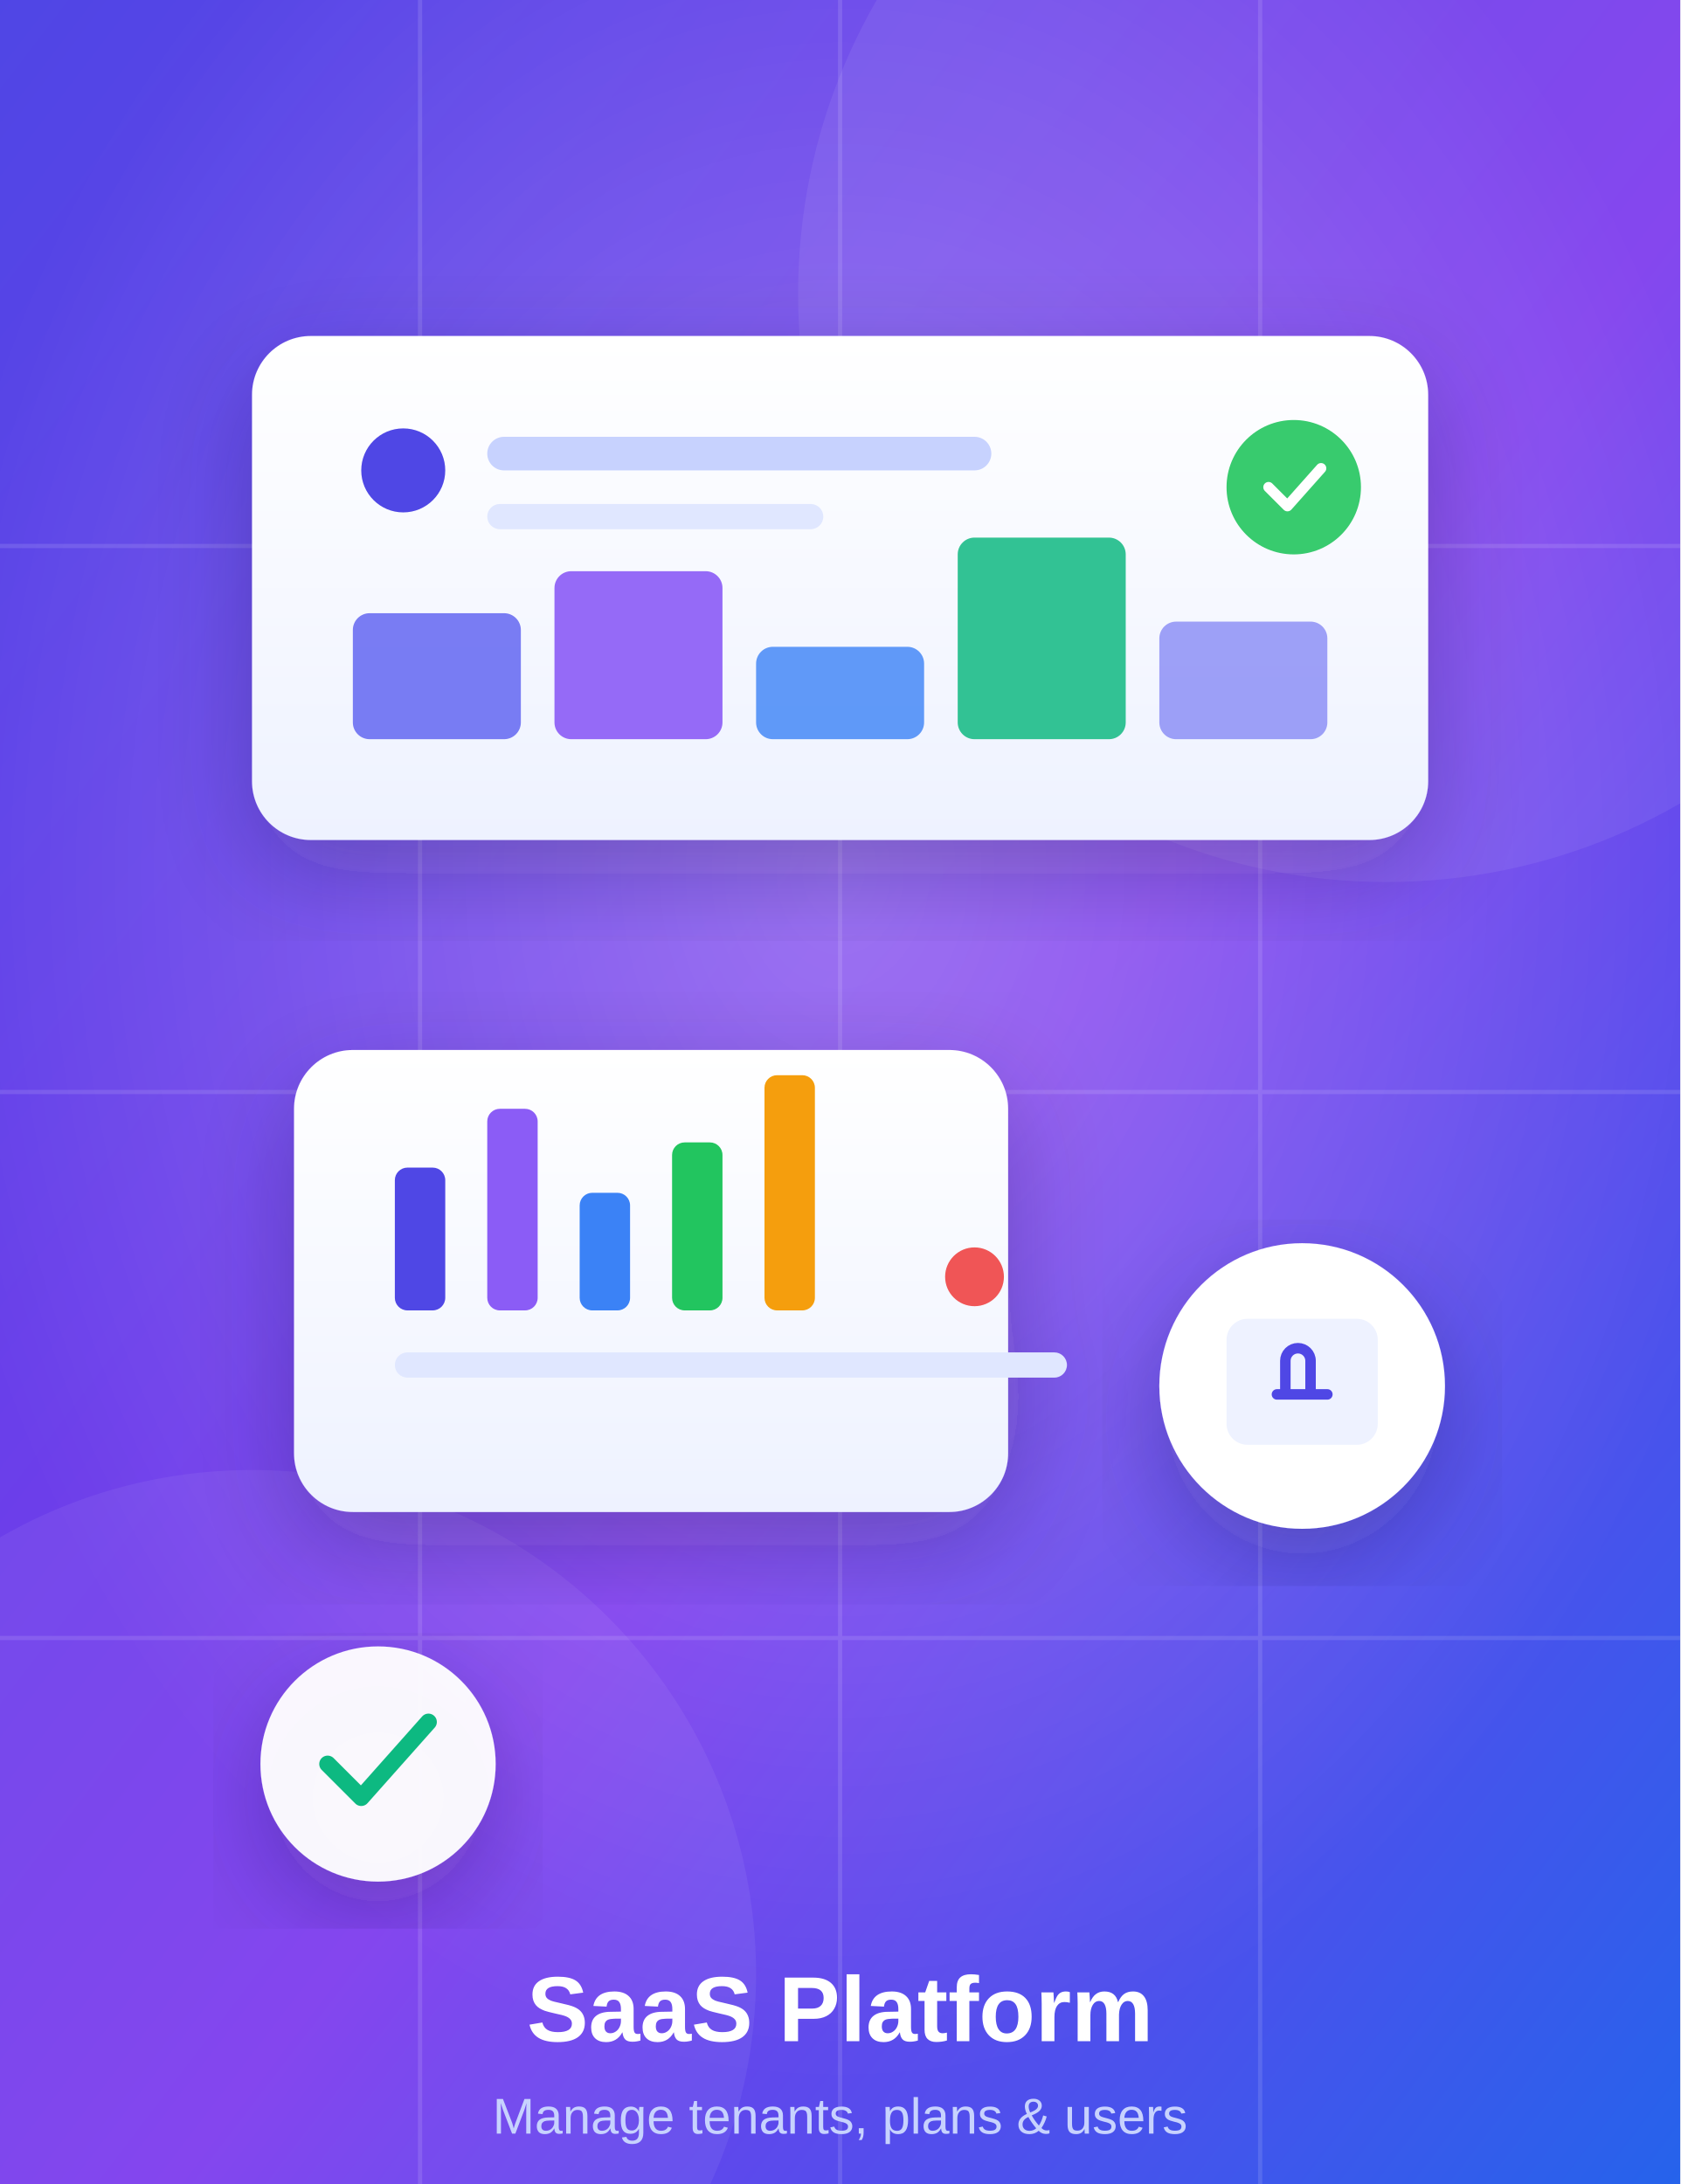
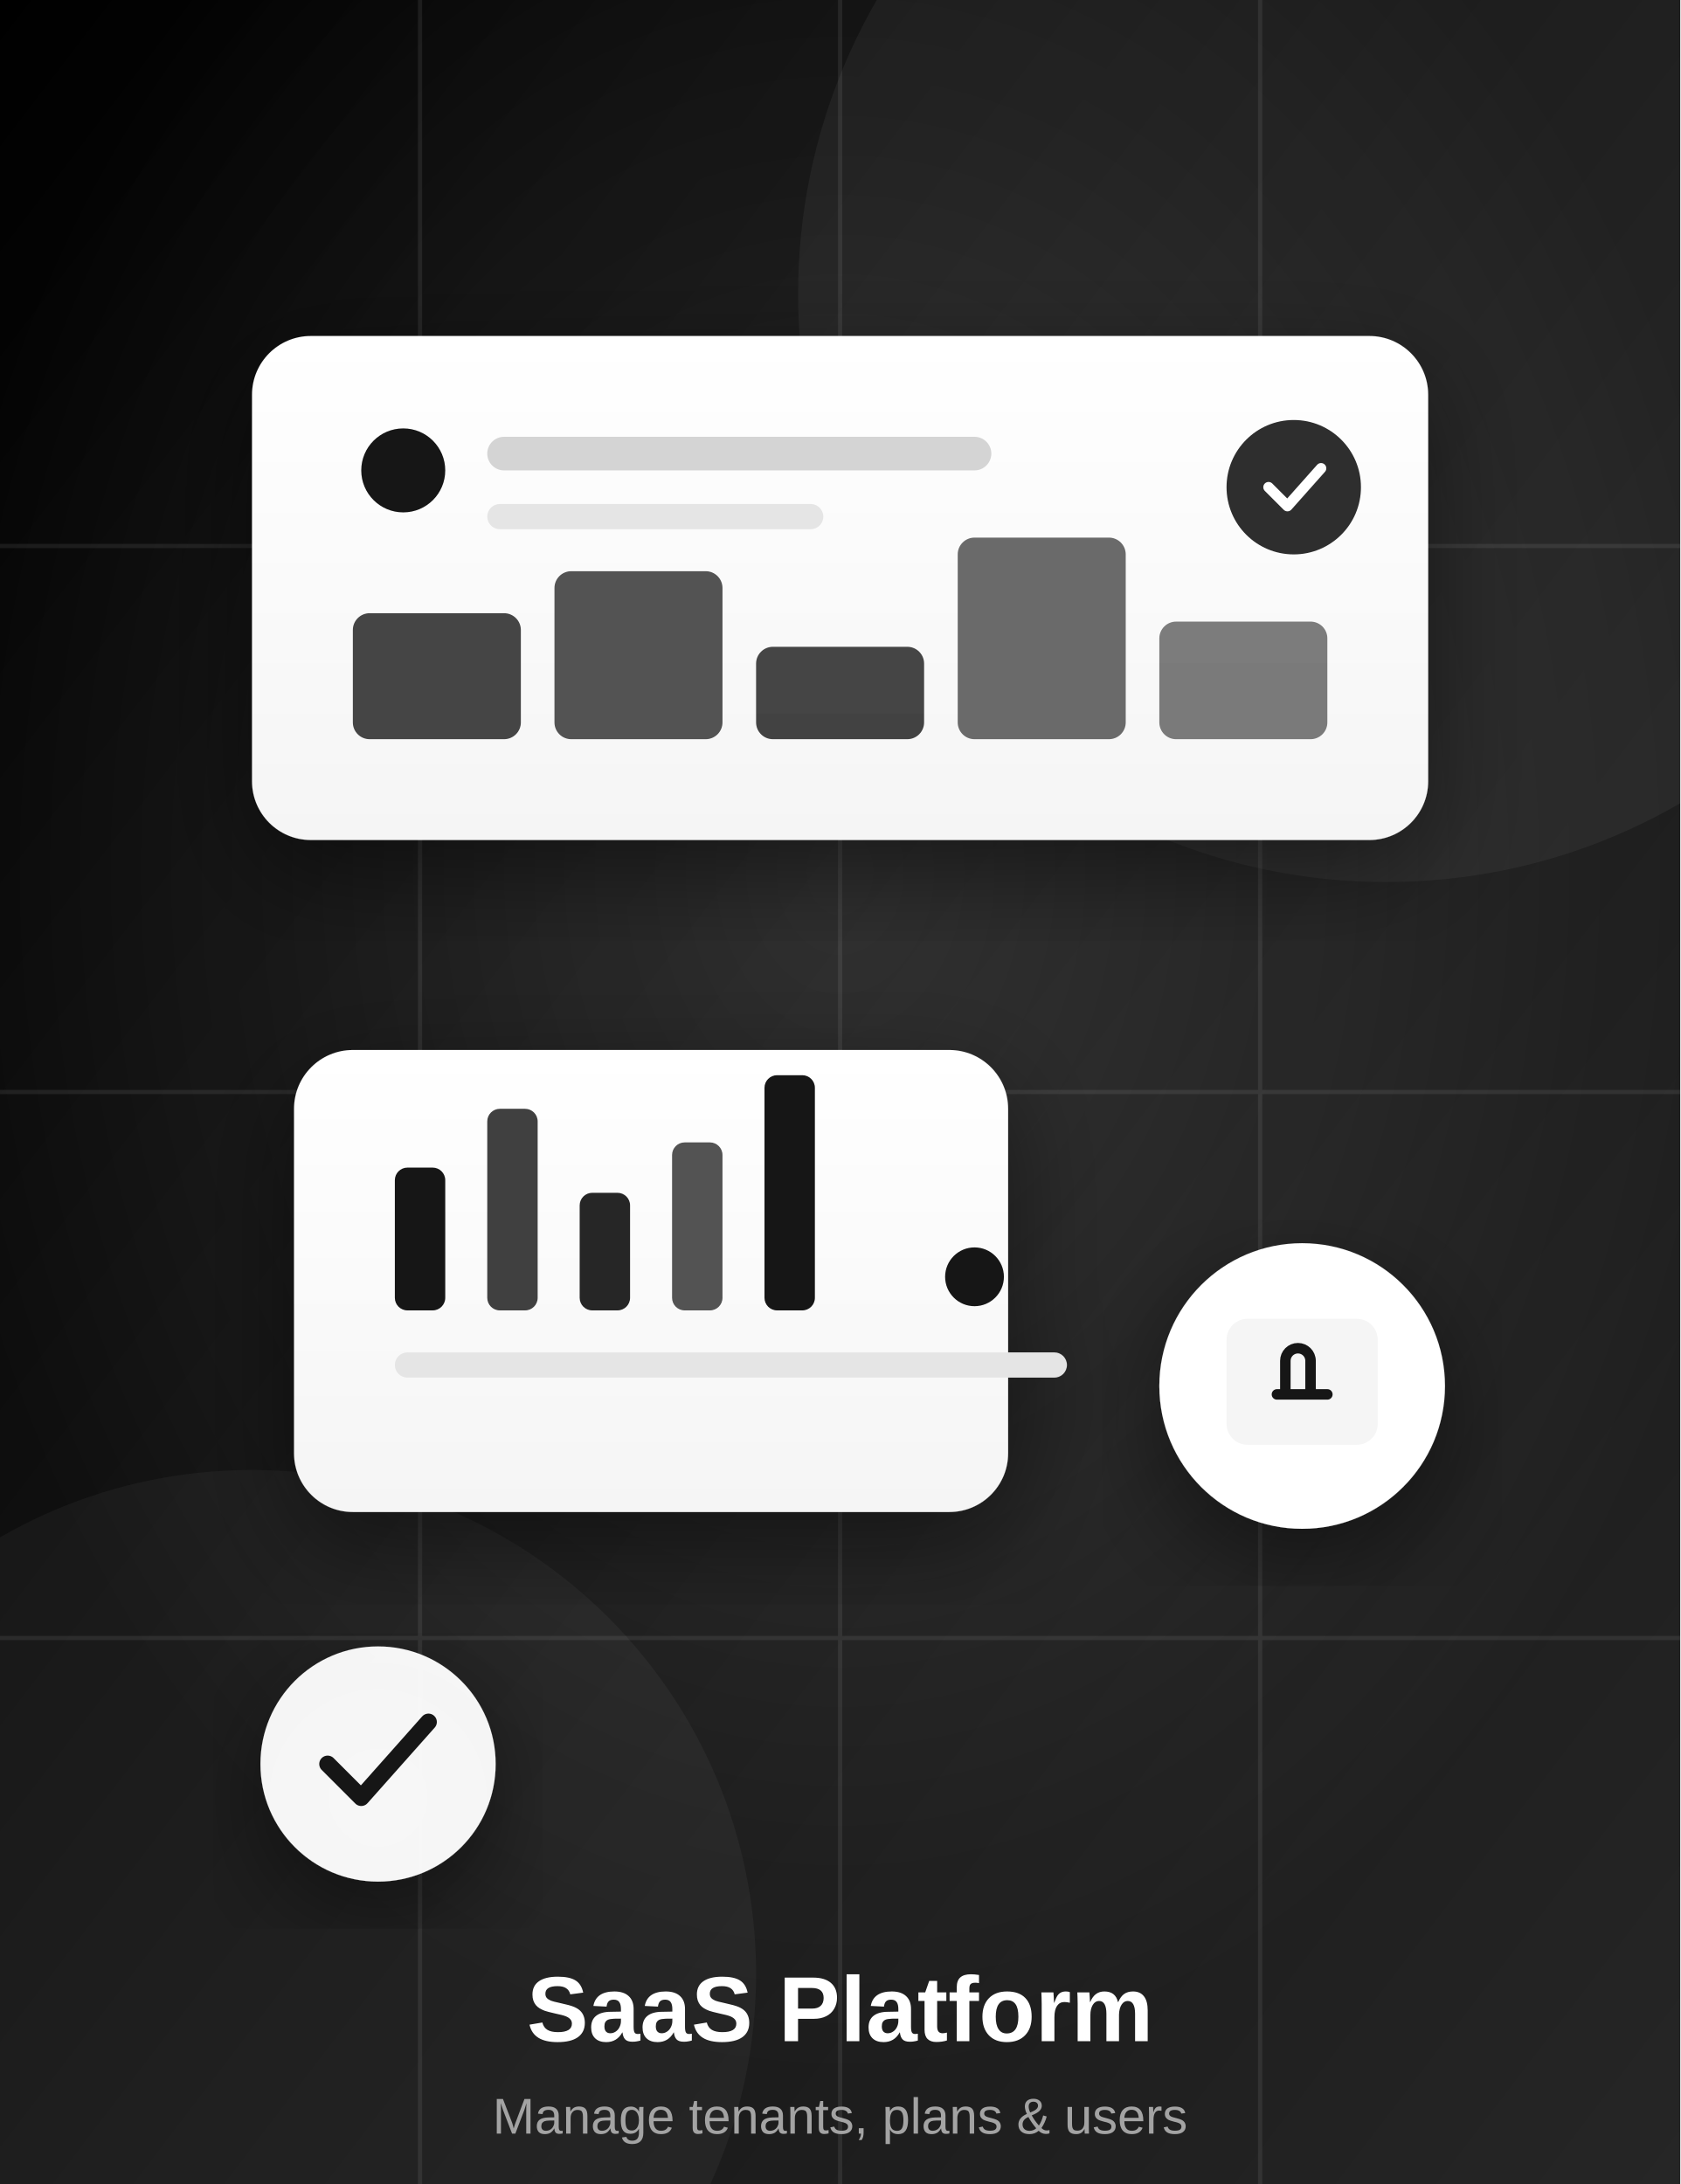
<svg xmlns="http://www.w3.org/2000/svg" viewBox="0 0 400 520" preserveAspectRatio="xMidYMid slice">
  <defs>
    <linearGradient id="bg" x1="0" y1="0" x2="1" y2="1">
-       <stop offset="0" stop-color="#4f46e5" />
-       <stop offset="0.55" stop-color="#7c3aed" />
-       <stop offset="1" stop-color="#2563eb" />
+       <stop offset="0" stop-color="#000000" />
+       <stop offset="0.55" stop-color="#171717" />
+       <stop offset="1" stop-color="#262626" />
    </linearGradient>
    <linearGradient id="card" x1="0" y1="0" x2="0" y2="1">
      <stop offset="0" stop-color="#ffffff" />
-       <stop offset="1" stop-color="#eef2ff" />
+       <stop offset="1" stop-color="#f5f5f5" />
    </linearGradient>
    <filter id="shadow" x="-20%" y="-20%" width="140%" height="140%">
-       <feDropShadow dx="0" dy="8" stdDeviation="12" flood-color="#1e1b4b" flood-opacity="0.28" />
+       <feDropShadow dx="0" dy="8" stdDeviation="12" flood-color="#000000" flood-opacity="0.45" />
    </filter>
    <radialGradient id="glow" cx="50%" cy="40%" r="55%">
-       <stop offset="0" stop-color="#ffffff" stop-opacity="0.28" />
+       <stop offset="0" stop-color="#ffffff" stop-opacity="0.12" />
      <stop offset="1" stop-color="#ffffff" stop-opacity="0" />
    </radialGradient>
  </defs>
  <rect width="400" height="520" fill="url(#bg)" />
  <rect width="400" height="520" fill="url(#glow)" />
-   <circle cx="330" cy="70" r="140" fill="#ffffff" opacity="0.07" />
-   <circle cx="60" cy="470" r="120" fill="#ffffff" opacity="0.06" />
-   <g opacity="0.12" stroke="#ffffff" stroke-width="1">
+   <circle cx="330" cy="70" r="140" fill="#ffffff" opacity="0.05" />
+   <circle cx="60" cy="470" r="120" fill="#ffffff" opacity="0.04" />
+   <g opacity="0.08" stroke="#ffffff" stroke-width="1">
    <line x1="0" y1="130" x2="400" y2="130" />
    <line x1="0" y1="260" x2="400" y2="260" />
    <line x1="0" y1="390" x2="400" y2="390" />
    <line x1="100" y1="0" x2="100" y2="520" />
    <line x1="200" y1="0" x2="200" y2="520" />
    <line x1="300" y1="0" x2="300" y2="520" />
  </g>
  <g filter="url(#shadow)">
    <rect x="60" y="80" width="280" height="120" rx="14" fill="url(#card)" />
-     <circle cx="96" cy="112" r="10" fill="#4f46e5" />
-     <rect x="116" y="104" width="120" height="8" rx="4" fill="#c7d2fe" />
-     <rect x="116" y="120" width="80" height="6" rx="3" fill="#e0e7ff" />
-     <rect x="84" y="146" width="40" height="30" rx="4" fill="#6366f1" opacity="0.85" />
-     <rect x="132" y="136" width="40" height="40" rx="4" fill="#8b5cf6" opacity="0.9" />
-     <rect x="180" y="154" width="40" height="22" rx="4" fill="#3b82f6" opacity="0.8" />
-     <rect x="228" y="128" width="40" height="48" rx="4" fill="#10b981" opacity="0.85" />
-     <rect x="276" y="148" width="40" height="28" rx="4" fill="#6366f1" opacity="0.6" />
-     <circle cx="308" cy="116" r="16" fill="#22c55e" opacity="0.9" />
+     <circle cx="96" cy="112" r="10" fill="#171717" />
+     <rect x="116" y="104" width="120" height="8" rx="4" fill="#d4d4d4" />
+     <rect x="116" y="120" width="80" height="6" rx="3" fill="#e5e5e5" />
+     <rect x="84" y="146" width="40" height="30" rx="4" fill="#262626" opacity="0.85" />
+     <rect x="132" y="136" width="40" height="40" rx="4" fill="#404040" opacity="0.9" />
+     <rect x="180" y="154" width="40" height="22" rx="4" fill="#171717" opacity="0.8" />
+     <rect x="228" y="128" width="40" height="48" rx="4" fill="#525252" opacity="0.85" />
+     <rect x="276" y="148" width="40" height="28" rx="4" fill="#262626" opacity="0.6" />
+     <circle cx="308" cy="116" r="16" fill="#171717" opacity="0.9" />
    <path d="M302 116l4.5 4.5 8-9" stroke="#ffffff" stroke-width="2.5" fill="none" stroke-linecap="round" stroke-linejoin="round" />
  </g>
  <g filter="url(#shadow)">
    <rect x="70" y="250" width="170" height="110" rx="14" fill="url(#card)" />
-     <rect x="94" y="278" width="12" height="34" rx="3" fill="#4f46e5" />
-     <rect x="116" y="264" width="12" height="48" rx="3" fill="#8b5cf6" />
-     <rect x="138" y="284" width="12" height="28" rx="3" fill="#3b82f6" />
-     <rect x="160" y="272" width="12" height="40" rx="3" fill="#22c55e" />
-     <rect x="182" y="256" width="12" height="56" rx="3" fill="#f59e0b" />
-     <rect x="94" y="322" width="160" height="6" rx="3" fill="#e0e7ff" />
-     <circle cx="232" cy="304" r="7" fill="#ef4444" opacity="0.9" />
+     <rect x="94" y="278" width="12" height="34" rx="3" fill="#171717" />
+     <rect x="116" y="264" width="12" height="48" rx="3" fill="#404040" />
+     <rect x="138" y="284" width="12" height="28" rx="3" fill="#262626" />
+     <rect x="160" y="272" width="12" height="40" rx="3" fill="#525252" />
+     <rect x="182" y="256" width="12" height="56" rx="3" fill="#171717" />
+     <rect x="94" y="322" width="160" height="6" rx="3" fill="#e5e5e5" />
+     <circle cx="232" cy="304" r="7" fill="#000000" opacity="0.9" />
  </g>
  <g filter="url(#shadow)">
    <circle cx="310" cy="330" r="34" fill="#ffffff" />
-     <rect x="292" y="314" width="36" height="30" rx="5" fill="#eef2ff" />
-     <path d="M304 332h12M306 332v-8a3 3 0 016 0v8" stroke="#4f46e5" stroke-width="2.5" fill="none" stroke-linecap="round" stroke-linejoin="round" />
+     <rect x="292" y="314" width="36" height="30" rx="5" fill="#f5f5f5" />
+     <path d="M304 332h12M306 332v-8a3 3 0 016 0v8" stroke="#171717" stroke-width="2.5" fill="none" stroke-linecap="round" stroke-linejoin="round" />
  </g>
  <g filter="url(#shadow)">
    <circle cx="90" cy="420" r="28" fill="#ffffff" opacity="0.95" />
-     <path d="M78 420l8 8 16-18" stroke="#10b981" stroke-width="4" fill="none" stroke-linecap="round" stroke-linejoin="round" />
+     <path d="M78 420l8 8 16-18" stroke="#171717" stroke-width="4" fill="none" stroke-linecap="round" stroke-linejoin="round" />
  </g>
  <text x="200" y="486" text-anchor="middle" font-family="Arial, sans-serif" font-size="22" font-weight="700" fill="#ffffff">SaaS Platform</text>
-   <text x="200" y="508" text-anchor="middle" font-family="Arial, sans-serif" font-size="12" fill="#c7d2fe">Manage tenants, plans &amp; users</text>
+   <text x="200" y="508" text-anchor="middle" font-family="Arial, sans-serif" font-size="12" fill="#a3a3a3">Manage tenants, plans &amp; users</text>
</svg>
